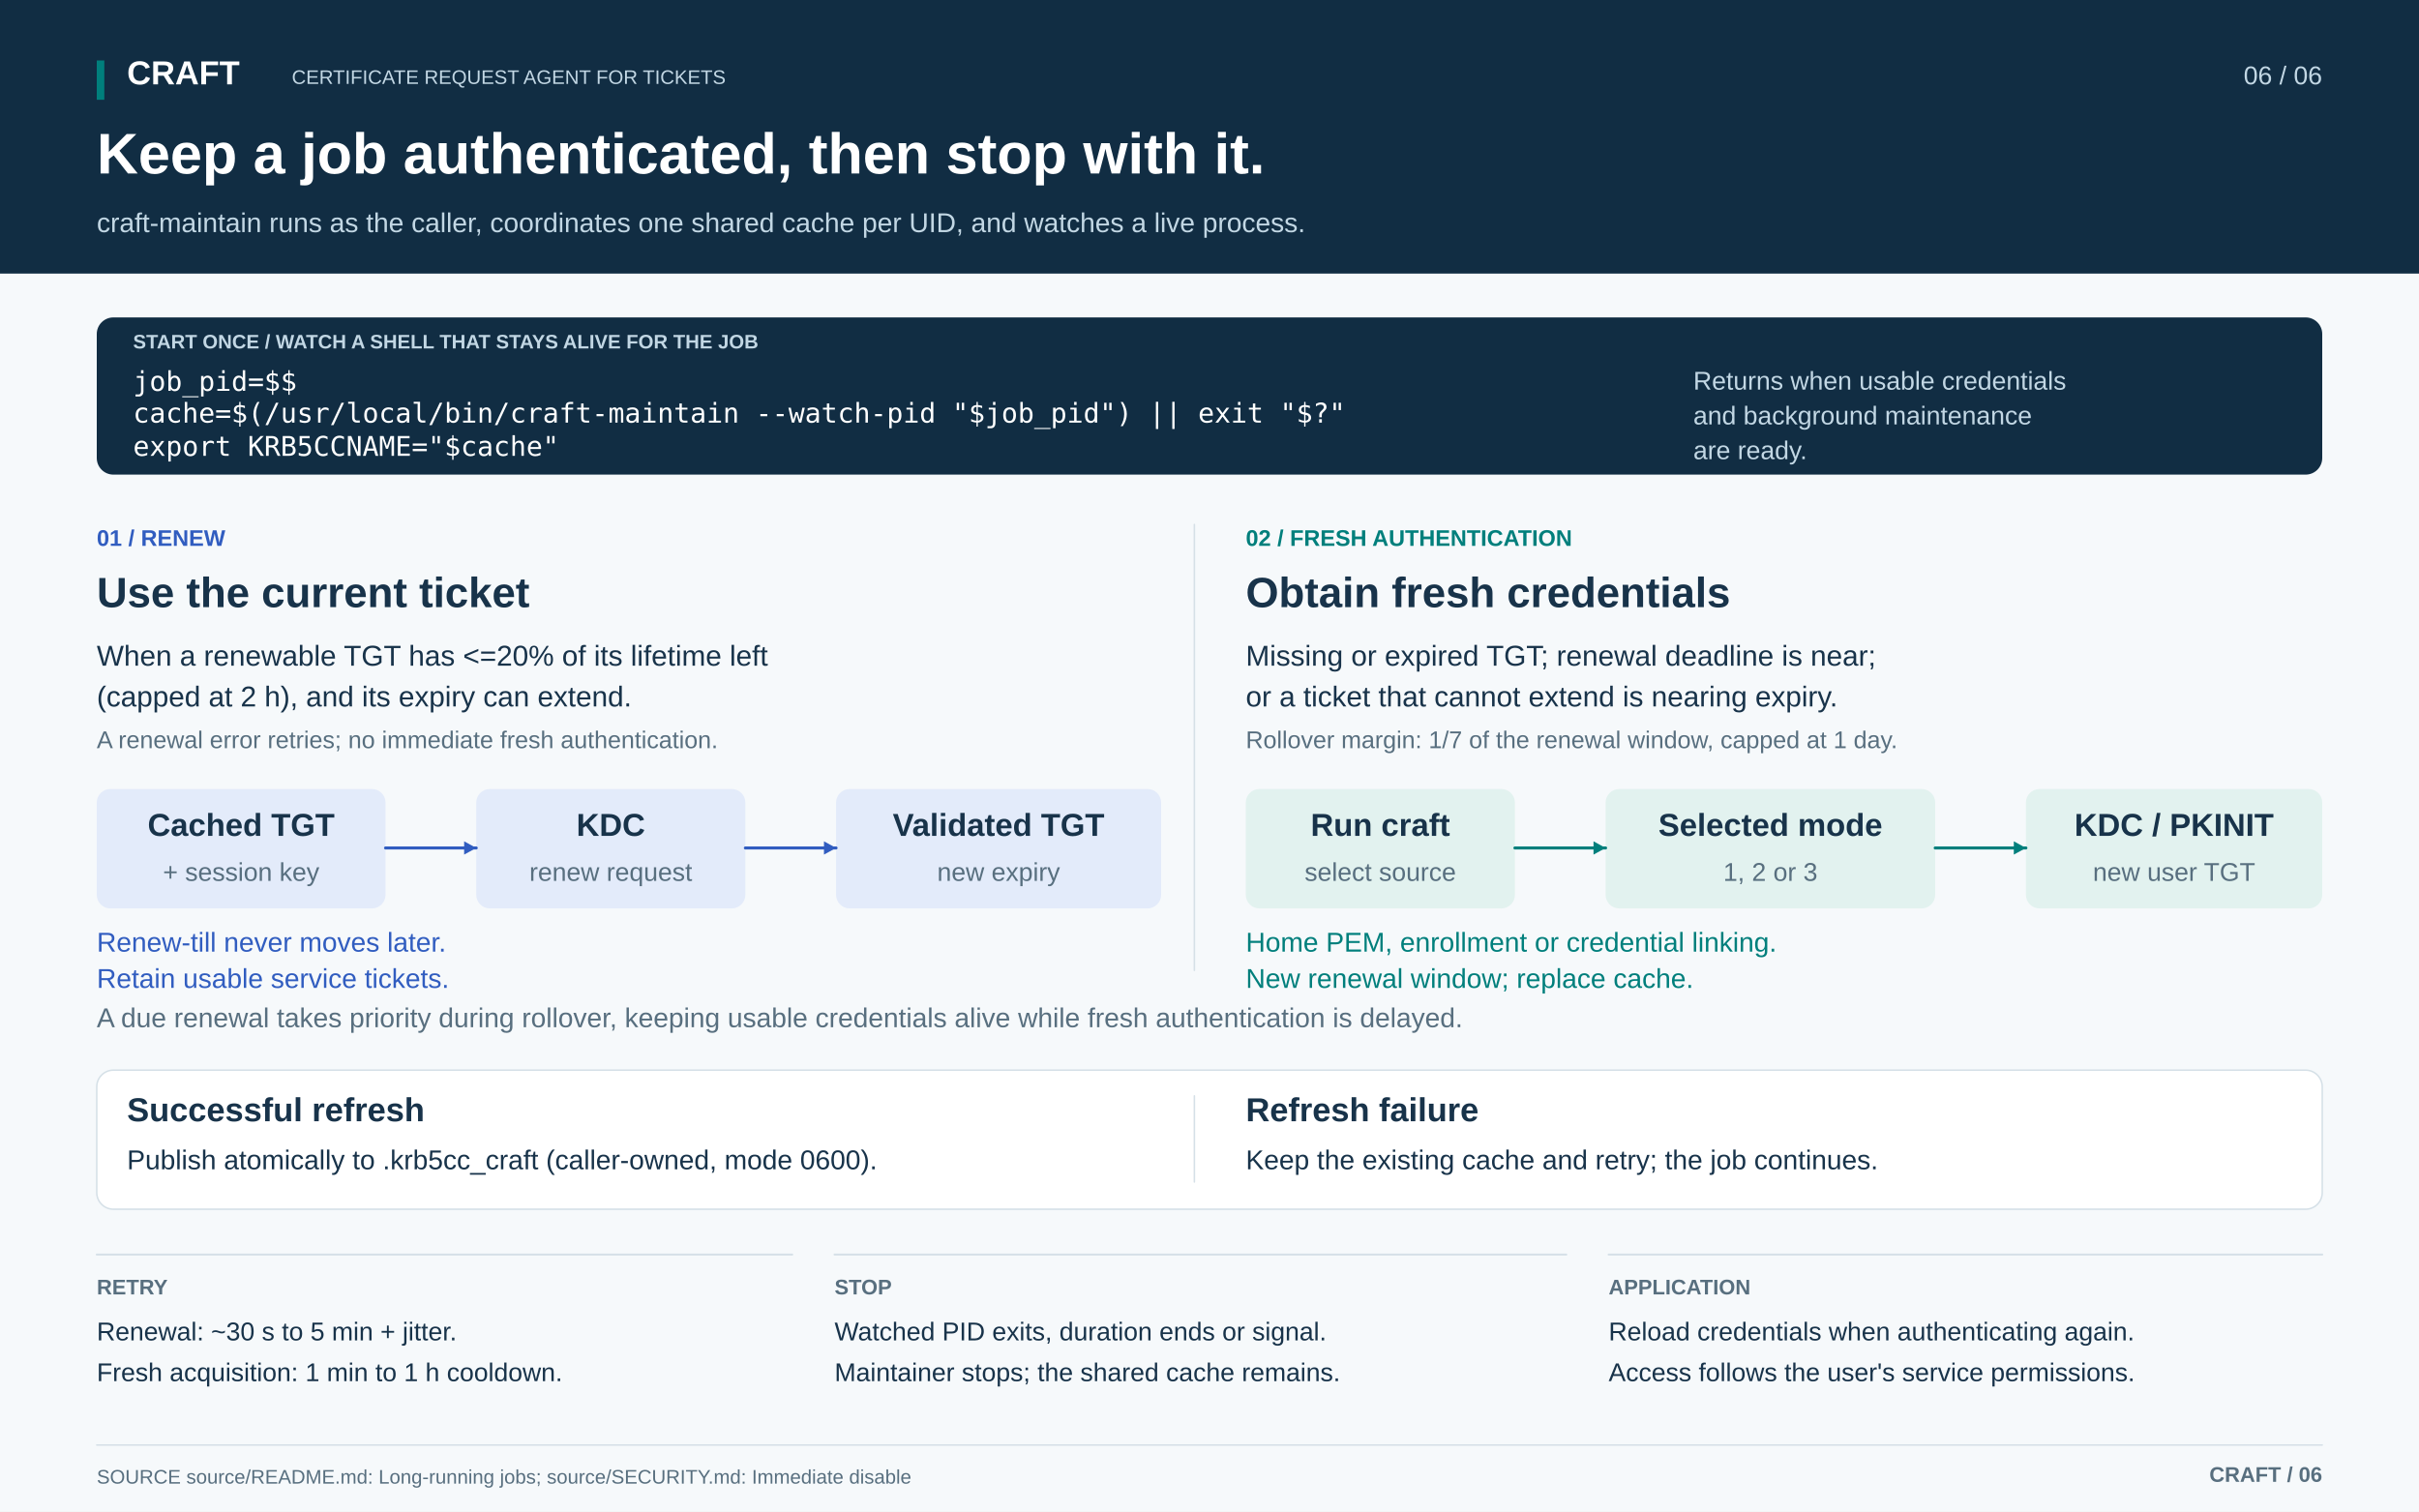
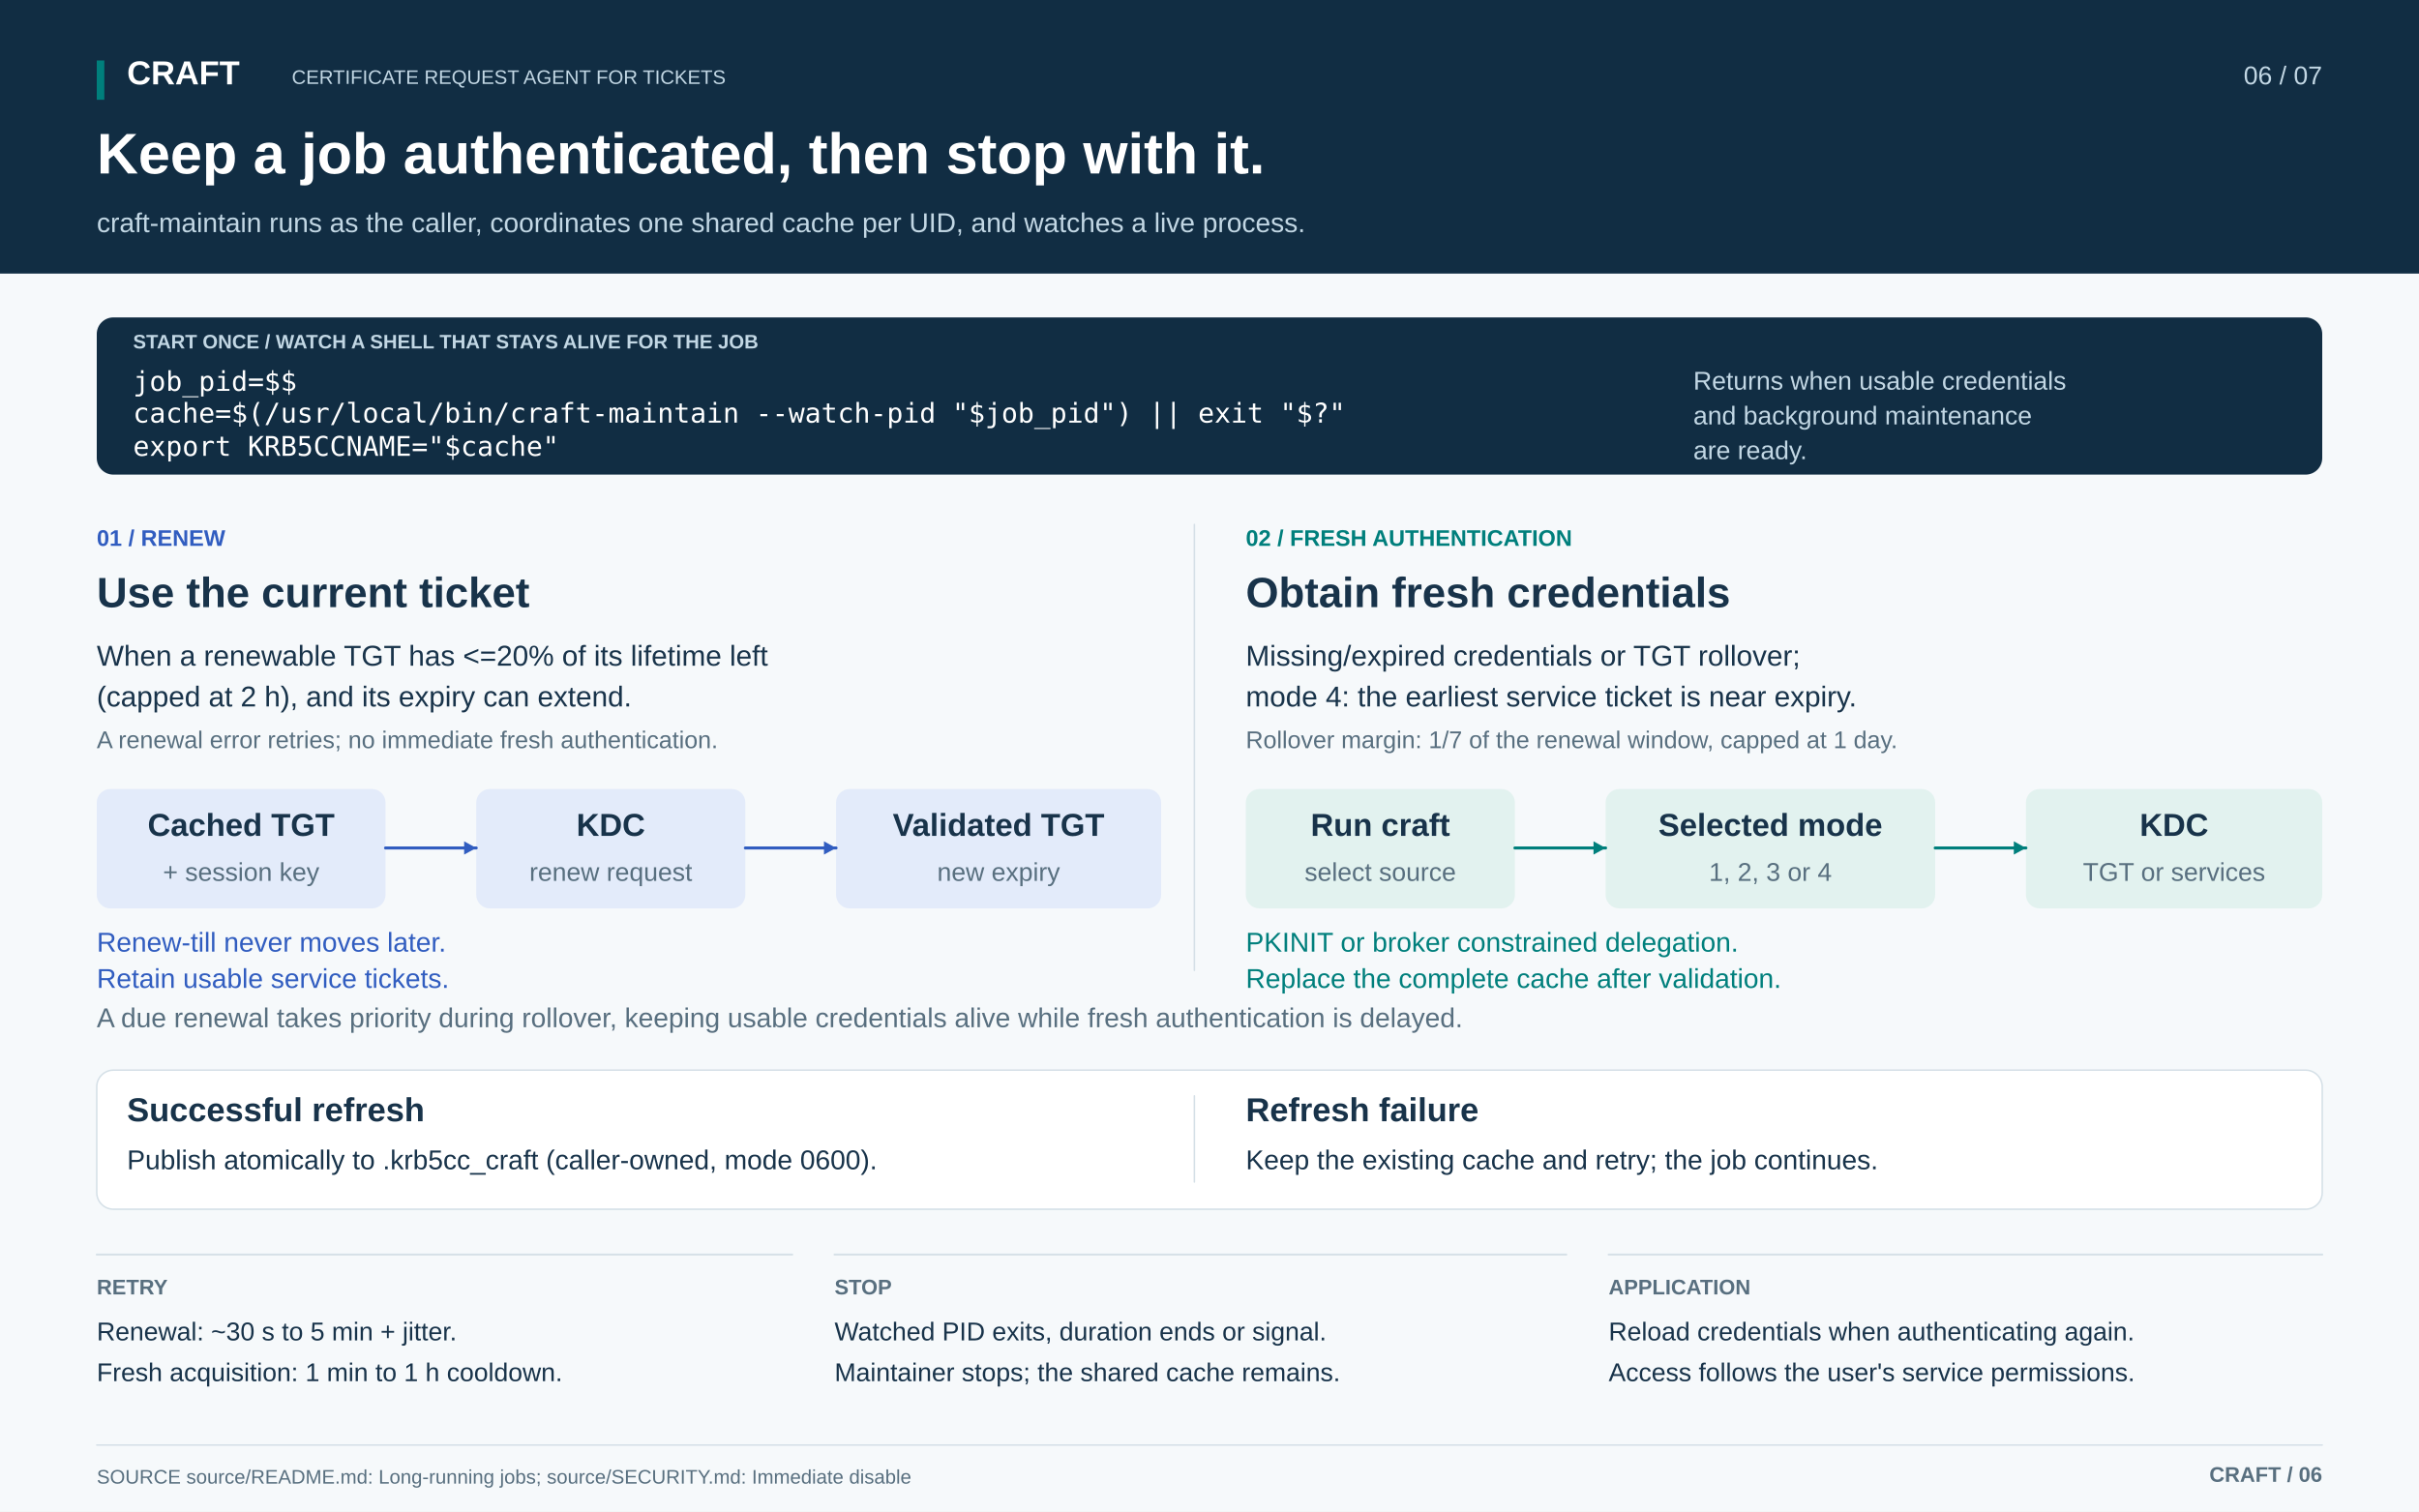
<svg xmlns="http://www.w3.org/2000/svg" width="1600" height="1000" viewBox="0 0 1600 1000" role="img" aria-labelledby="06-job-maintenance-title 06-job-maintenance-desc">
  <rect x="0" y="0" width="1600" height="1000" rx="0" fill="#F6F9FB" stroke="none" stroke-width="1" />
  <rect x="0" y="0" width="1600" height="181" rx="0" fill="#112D43" stroke="none" stroke-width="1" />
  <rect x="64" y="40" width="5" height="26" rx="0" fill="#007F7C" stroke="none" stroke-width="1" />
  <text x="84" y="55.82" font-size="22" font-family="'Segoe UI', Arial, sans-serif" fill="#FFFFFF" font-weight="600" text-anchor="start">CRAFT</text>
  <text x="193" y="55.53" font-size="13" font-family="'Segoe UI', Arial, sans-serif" fill="#C2D7E4" font-weight="400" text-anchor="start">CERTIFICATE REQUEST AGENT FOR TICKETS</text>
-   <text x="1536" y="55.77" font-size="17" font-family="'Segoe UI', Arial, sans-serif" fill="#C2D7E4" font-weight="400" text-anchor="end">06 / 06</text>
+   <text x="1536" y="55.77" font-size="17" font-family="'Segoe UI', Arial, sans-serif" fill="#C2D7E4" font-weight="400" text-anchor="end">06 / 07</text>
  <text x="64" y="114.78" font-size="38" font-family="'Segoe UI', Arial, sans-serif" fill="#FFFFFF" font-weight="600" text-anchor="start">Keep a job authenticated, then stop with it.</text>
  <text x="64" y="153.58" font-size="18" font-family="'Segoe UI', Arial, sans-serif" fill="#C2D7E4" font-weight="400" text-anchor="start">craft-maintain runs as the caller, coordinates one shared cache per UID, and watches a live process.</text>
  <rect x="64" y="210" width="1472" height="104" rx="11" fill="#112D43" stroke="none" stroke-width="1" />
  <text x="88" y="230.53" font-size="13" font-family="'Segoe UI', Arial, sans-serif" fill="#C2D7E4" font-weight="600" text-anchor="start">START ONCE / WATCH A SHELL THAT STAYS ALIVE FOR THE JOB</text>
  <text x="88" y="258.58" font-size="18" font-family="Consolas, 'DejaVu Sans Mono', monospace" fill="#FFFFFF" font-weight="400" text-anchor="start">job_pid=$$</text>
  <text x="88" y="279.58" font-size="18" font-family="Consolas, 'DejaVu Sans Mono', monospace" fill="#FFFFFF" font-weight="400" text-anchor="start">cache=$(/usr/local/bin/craft-maintain --watch-pid "$job_pid") || exit "$?"</text>
  <text x="88" y="301.58" font-size="18" font-family="Consolas, 'DejaVu Sans Mono', monospace" fill="#FFFFFF" font-weight="400" text-anchor="start">export KRB5CCNAME="$cache"</text>
  <text x="1120" y="257.77" font-size="17" font-family="'Segoe UI', Arial, sans-serif" fill="#C2D7E4" font-weight="400" text-anchor="start">Returns when usable credentials</text>
  <text x="1120" y="280.77" font-size="17" font-family="'Segoe UI', Arial, sans-serif" fill="#C2D7E4" font-weight="400" text-anchor="start">and background maintenance</text>
  <text x="1120" y="303.77" font-size="17" font-family="'Segoe UI', Arial, sans-serif" fill="#C2D7E4" font-weight="400" text-anchor="start">are ready.</text>
  <text x="64" y="361.15" font-size="15" font-family="'Segoe UI', Arial, sans-serif" fill="#315DC0" font-weight="600" text-anchor="start">01 / RENEW</text>
  <text x="64" y="401.68" font-size="28" font-family="'Segoe UI', Arial, sans-serif" fill="#18334A" font-weight="600" text-anchor="start">Use the current ticket</text>
  <text x="64" y="440.39" font-size="19" font-family="'Segoe UI', Arial, sans-serif" fill="#18334A" font-weight="400" text-anchor="start">When a renewable TGT has &lt;=20% of its lifetime left</text>
  <text x="64" y="467.39" font-size="19" font-family="'Segoe UI', Arial, sans-serif" fill="#18334A" font-weight="400" text-anchor="start">(capped at 2 h), and its expiry can extend.</text>
  <text x="64" y="494.96" font-size="16" font-family="'Segoe UI', Arial, sans-serif" fill="#586F7F" font-weight="400" text-anchor="start">A renewal error retries; no immediate fresh authentication.</text>
  <polyline points="790,347 790,642" fill="none" stroke="#D5E0E7" stroke-width="1" stroke-linecap="round" stroke-linejoin="round" />
  <text x="824" y="361.15" font-size="15" font-family="'Segoe UI', Arial, sans-serif" fill="#007F7C" font-weight="600" text-anchor="start">02 / FRESH AUTHENTICATION</text>
  <text x="824" y="401.68" font-size="28" font-family="'Segoe UI', Arial, sans-serif" fill="#18334A" font-weight="600" text-anchor="start">Obtain fresh credentials</text>
-   <text x="824" y="440.39" font-size="19" font-family="'Segoe UI', Arial, sans-serif" fill="#18334A" font-weight="400" text-anchor="start">Missing or expired TGT; renewal deadline is near;</text>
-   <text x="824" y="467.39" font-size="19" font-family="'Segoe UI', Arial, sans-serif" fill="#18334A" font-weight="400" text-anchor="start">or a ticket that cannot extend is nearing expiry.</text>
+   <text x="824" y="440.39" font-size="19" font-family="'Segoe UI', Arial, sans-serif" fill="#18334A" font-weight="400" text-anchor="start">Missing/expired credentials or TGT rollover;</text>
+   <text x="824" y="467.39" font-size="19" font-family="'Segoe UI', Arial, sans-serif" fill="#18334A" font-weight="400" text-anchor="start">mode 4: the earliest service ticket is near expiry.</text>
  <text x="824" y="494.96" font-size="16" font-family="'Segoe UI', Arial, sans-serif" fill="#586F7F" font-weight="400" text-anchor="start">Rollover margin: 1/7 of the renewal window, capped at 1 day.</text>
  <rect x="64" y="522" width="191" height="79" rx="9" fill="#E3EBFA" stroke="none" stroke-width="1" />
  <text x="159.5" y="553.01" font-size="21" font-family="'Segoe UI', Arial, sans-serif" fill="#18334A" font-weight="600" text-anchor="middle">Cached TGT</text>
  <text x="159.5" y="582.77" font-size="17" font-family="'Segoe UI', Arial, sans-serif" fill="#586F7F" font-weight="400" text-anchor="middle">+ session key</text>
  <rect x="315" y="522" width="178" height="79" rx="9" fill="#E3EBFA" stroke="none" stroke-width="1" />
  <text x="404.0" y="553.01" font-size="21" font-family="'Segoe UI', Arial, sans-serif" fill="#18334A" font-weight="600" text-anchor="middle">KDC</text>
  <text x="404.0" y="582.77" font-size="17" font-family="'Segoe UI', Arial, sans-serif" fill="#586F7F" font-weight="400" text-anchor="middle">renew request</text>
  <rect x="553" y="522" width="215" height="79" rx="9" fill="#E3EBFA" stroke="none" stroke-width="1" />
  <text x="660.5" y="553.01" font-size="21" font-family="'Segoe UI', Arial, sans-serif" fill="#18334A" font-weight="600" text-anchor="middle">Validated TGT</text>
  <text x="660.5" y="582.77" font-size="17" font-family="'Segoe UI', Arial, sans-serif" fill="#586F7F" font-weight="400" text-anchor="middle">new expiry</text>
  <polyline points="255,561 315,561" fill="none" stroke="#315DC0" stroke-width="2" stroke-linecap="round" stroke-linejoin="round" />
  <polygon points="315,561 307.0,556.6 307.0,565.4" fill="#315DC0" />
  <polyline points="493,561 553,561" fill="none" stroke="#315DC0" stroke-width="2" stroke-linecap="round" stroke-linejoin="round" />
  <polygon points="553,561 545.0,556.6 545.0,565.4" fill="#315DC0" />
  <text x="64" y="629.58" font-size="18" font-family="'Segoe UI', Arial, sans-serif" fill="#315DC0" font-weight="400" text-anchor="start">Renew-till never moves later.</text>
  <text x="64" y="653.58" font-size="18" font-family="'Segoe UI', Arial, sans-serif" fill="#315DC0" font-weight="400" text-anchor="start">Retain usable service tickets.</text>
  <rect x="824" y="522" width="178" height="79" rx="9" fill="#E2F2EF" stroke="none" stroke-width="1" />
  <text x="913.0" y="553.01" font-size="21" font-family="'Segoe UI', Arial, sans-serif" fill="#18334A" font-weight="600" text-anchor="middle">Run craft</text>
  <text x="913.0" y="582.77" font-size="17" font-family="'Segoe UI', Arial, sans-serif" fill="#586F7F" font-weight="400" text-anchor="middle">select source</text>
  <rect x="1062" y="522" width="218" height="79" rx="9" fill="#E2F2EF" stroke="none" stroke-width="1" />
  <text x="1171.0" y="553.01" font-size="21" font-family="'Segoe UI', Arial, sans-serif" fill="#18334A" font-weight="600" text-anchor="middle">Selected mode</text>
-   <text x="1171.0" y="582.77" font-size="17" font-family="'Segoe UI', Arial, sans-serif" fill="#586F7F" font-weight="400" text-anchor="middle">1, 2 or 3</text>
+   <text x="1171.0" y="582.77" font-size="17" font-family="'Segoe UI', Arial, sans-serif" fill="#586F7F" font-weight="400" text-anchor="middle">1, 2, 3 or 4</text>
  <rect x="1340" y="522" width="196" height="79" rx="9" fill="#E2F2EF" stroke="none" stroke-width="1" />
-   <text x="1438.0" y="553.01" font-size="21" font-family="'Segoe UI', Arial, sans-serif" fill="#18334A" font-weight="600" text-anchor="middle">KDC / PKINIT</text>
-   <text x="1438.0" y="582.77" font-size="17" font-family="'Segoe UI', Arial, sans-serif" fill="#586F7F" font-weight="400" text-anchor="middle">new user TGT</text>
+   <text x="1438.0" y="553.01" font-size="21" font-family="'Segoe UI', Arial, sans-serif" fill="#18334A" font-weight="600" text-anchor="middle">KDC</text>
+   <text x="1438.0" y="582.77" font-size="17" font-family="'Segoe UI', Arial, sans-serif" fill="#586F7F" font-weight="400" text-anchor="middle">TGT or services</text>
  <polyline points="1002,561 1062,561" fill="none" stroke="#007F7C" stroke-width="2" stroke-linecap="round" stroke-linejoin="round" />
  <polygon points="1062,561 1054.0,556.6 1054.0,565.4" fill="#007F7C" />
  <polyline points="1280,561 1340,561" fill="none" stroke="#007F7C" stroke-width="2" stroke-linecap="round" stroke-linejoin="round" />
  <polygon points="1340,561 1332.0,556.6 1332.0,565.4" fill="#007F7C" />
-   <text x="824" y="629.58" font-size="18" font-family="'Segoe UI', Arial, sans-serif" fill="#007F7C" font-weight="400" text-anchor="start">Home PEM, enrollment or credential linking.</text>
-   <text x="824" y="653.58" font-size="18" font-family="'Segoe UI', Arial, sans-serif" fill="#007F7C" font-weight="400" text-anchor="start">New renewal window; replace cache.</text>
+   <text x="824" y="629.58" font-size="18" font-family="'Segoe UI', Arial, sans-serif" fill="#007F7C" font-weight="400" text-anchor="start">PKINIT or broker constrained delegation.</text>
+   <text x="824" y="653.58" font-size="18" font-family="'Segoe UI', Arial, sans-serif" fill="#007F7C" font-weight="400" text-anchor="start">Replace the complete cache after validation.</text>
  <text x="64" y="679.58" font-size="18" font-family="'Segoe UI', Arial, sans-serif" fill="#586F7F" font-weight="400" text-anchor="start">A due renewal takes priority during rollover, keeping usable credentials alive while fresh authentication is delayed.</text>
  <rect x="64" y="708" width="1472" height="92" rx="11" fill="#FFFFFF" stroke="#D5E0E7" stroke-width="1" />
  <text x="84" y="741.82" font-size="22" font-family="'Segoe UI', Arial, sans-serif" fill="#18334A" font-weight="600" text-anchor="start">Successful refresh</text>
  <text x="84" y="773.58" font-size="18" font-family="'Segoe UI', Arial, sans-serif" fill="#18334A" font-weight="400" text-anchor="start">Publish atomically to .krb5cc_craft (caller-owned, mode 0600).</text>
  <polyline points="790,725 790,782" fill="none" stroke="#D5E0E7" stroke-width="1" stroke-linecap="round" stroke-linejoin="round" />
  <text x="824" y="741.82" font-size="22" font-family="'Segoe UI', Arial, sans-serif" fill="#18334A" font-weight="600" text-anchor="start">Refresh failure</text>
  <text x="824" y="773.58" font-size="18" font-family="'Segoe UI', Arial, sans-serif" fill="#18334A" font-weight="400" text-anchor="start">Keep the existing cache and retry; the job continues.</text>
  <polyline points="64,830 524,830" fill="none" stroke="#D5E0E7" stroke-width="1.3" stroke-linecap="round" stroke-linejoin="round" />
  <text x="64" y="856.34" font-size="14" font-family="'Segoe UI', Arial, sans-serif" fill="#586F7F" font-weight="600" text-anchor="start">RETRY</text>
  <text x="64" y="886.77" font-size="17" font-family="'Segoe UI', Arial, sans-serif" fill="#18334A" font-weight="400" text-anchor="start">Renewal: ~30 s to 5 min + jitter.</text>
  <text x="64" y="913.77" font-size="17" font-family="'Segoe UI', Arial, sans-serif" fill="#18334A" font-weight="400" text-anchor="start">Fresh acquisition: 1 min to 1 h cooldown.</text>
  <polyline points="552,830 1036,830" fill="none" stroke="#D5E0E7" stroke-width="1.3" stroke-linecap="round" stroke-linejoin="round" />
  <text x="552" y="856.34" font-size="14" font-family="'Segoe UI', Arial, sans-serif" fill="#586F7F" font-weight="600" text-anchor="start">STOP</text>
  <text x="552" y="886.77" font-size="17" font-family="'Segoe UI', Arial, sans-serif" fill="#18334A" font-weight="400" text-anchor="start">Watched PID exits, duration ends or signal.</text>
  <text x="552" y="913.77" font-size="17" font-family="'Segoe UI', Arial, sans-serif" fill="#18334A" font-weight="400" text-anchor="start">Maintainer stops; the shared cache remains.</text>
  <polyline points="1064,830 1536,830" fill="none" stroke="#D5E0E7" stroke-width="1.3" stroke-linecap="round" stroke-linejoin="round" />
  <text x="1064" y="856.34" font-size="14" font-family="'Segoe UI', Arial, sans-serif" fill="#586F7F" font-weight="600" text-anchor="start">APPLICATION</text>
  <text x="1064" y="886.77" font-size="17" font-family="'Segoe UI', Arial, sans-serif" fill="#18334A" font-weight="400" text-anchor="start">Reload credentials when authenticating again.</text>
  <text x="1064" y="913.77" font-size="17" font-family="'Segoe UI', Arial, sans-serif" fill="#18334A" font-weight="400" text-anchor="start">Access follows the user's service permissions.</text>
  <polyline points="64,956 1536,956" fill="none" stroke="#D5E0E7" stroke-width="1" stroke-linecap="round" stroke-linejoin="round" />
  <text x="64" y="981.53" font-size="13" font-family="'Segoe UI', Arial, sans-serif" fill="#586F7F" font-weight="400" text-anchor="start">SOURCE  source/README.md: Long-running jobs; source/SECURITY.md: Immediate disable</text>
  <text x="1536" y="980.34" font-size="14" font-family="'Segoe UI', Arial, sans-serif" fill="#586F7F" font-weight="600" text-anchor="end">CRAFT  /  06</text>
</svg>
